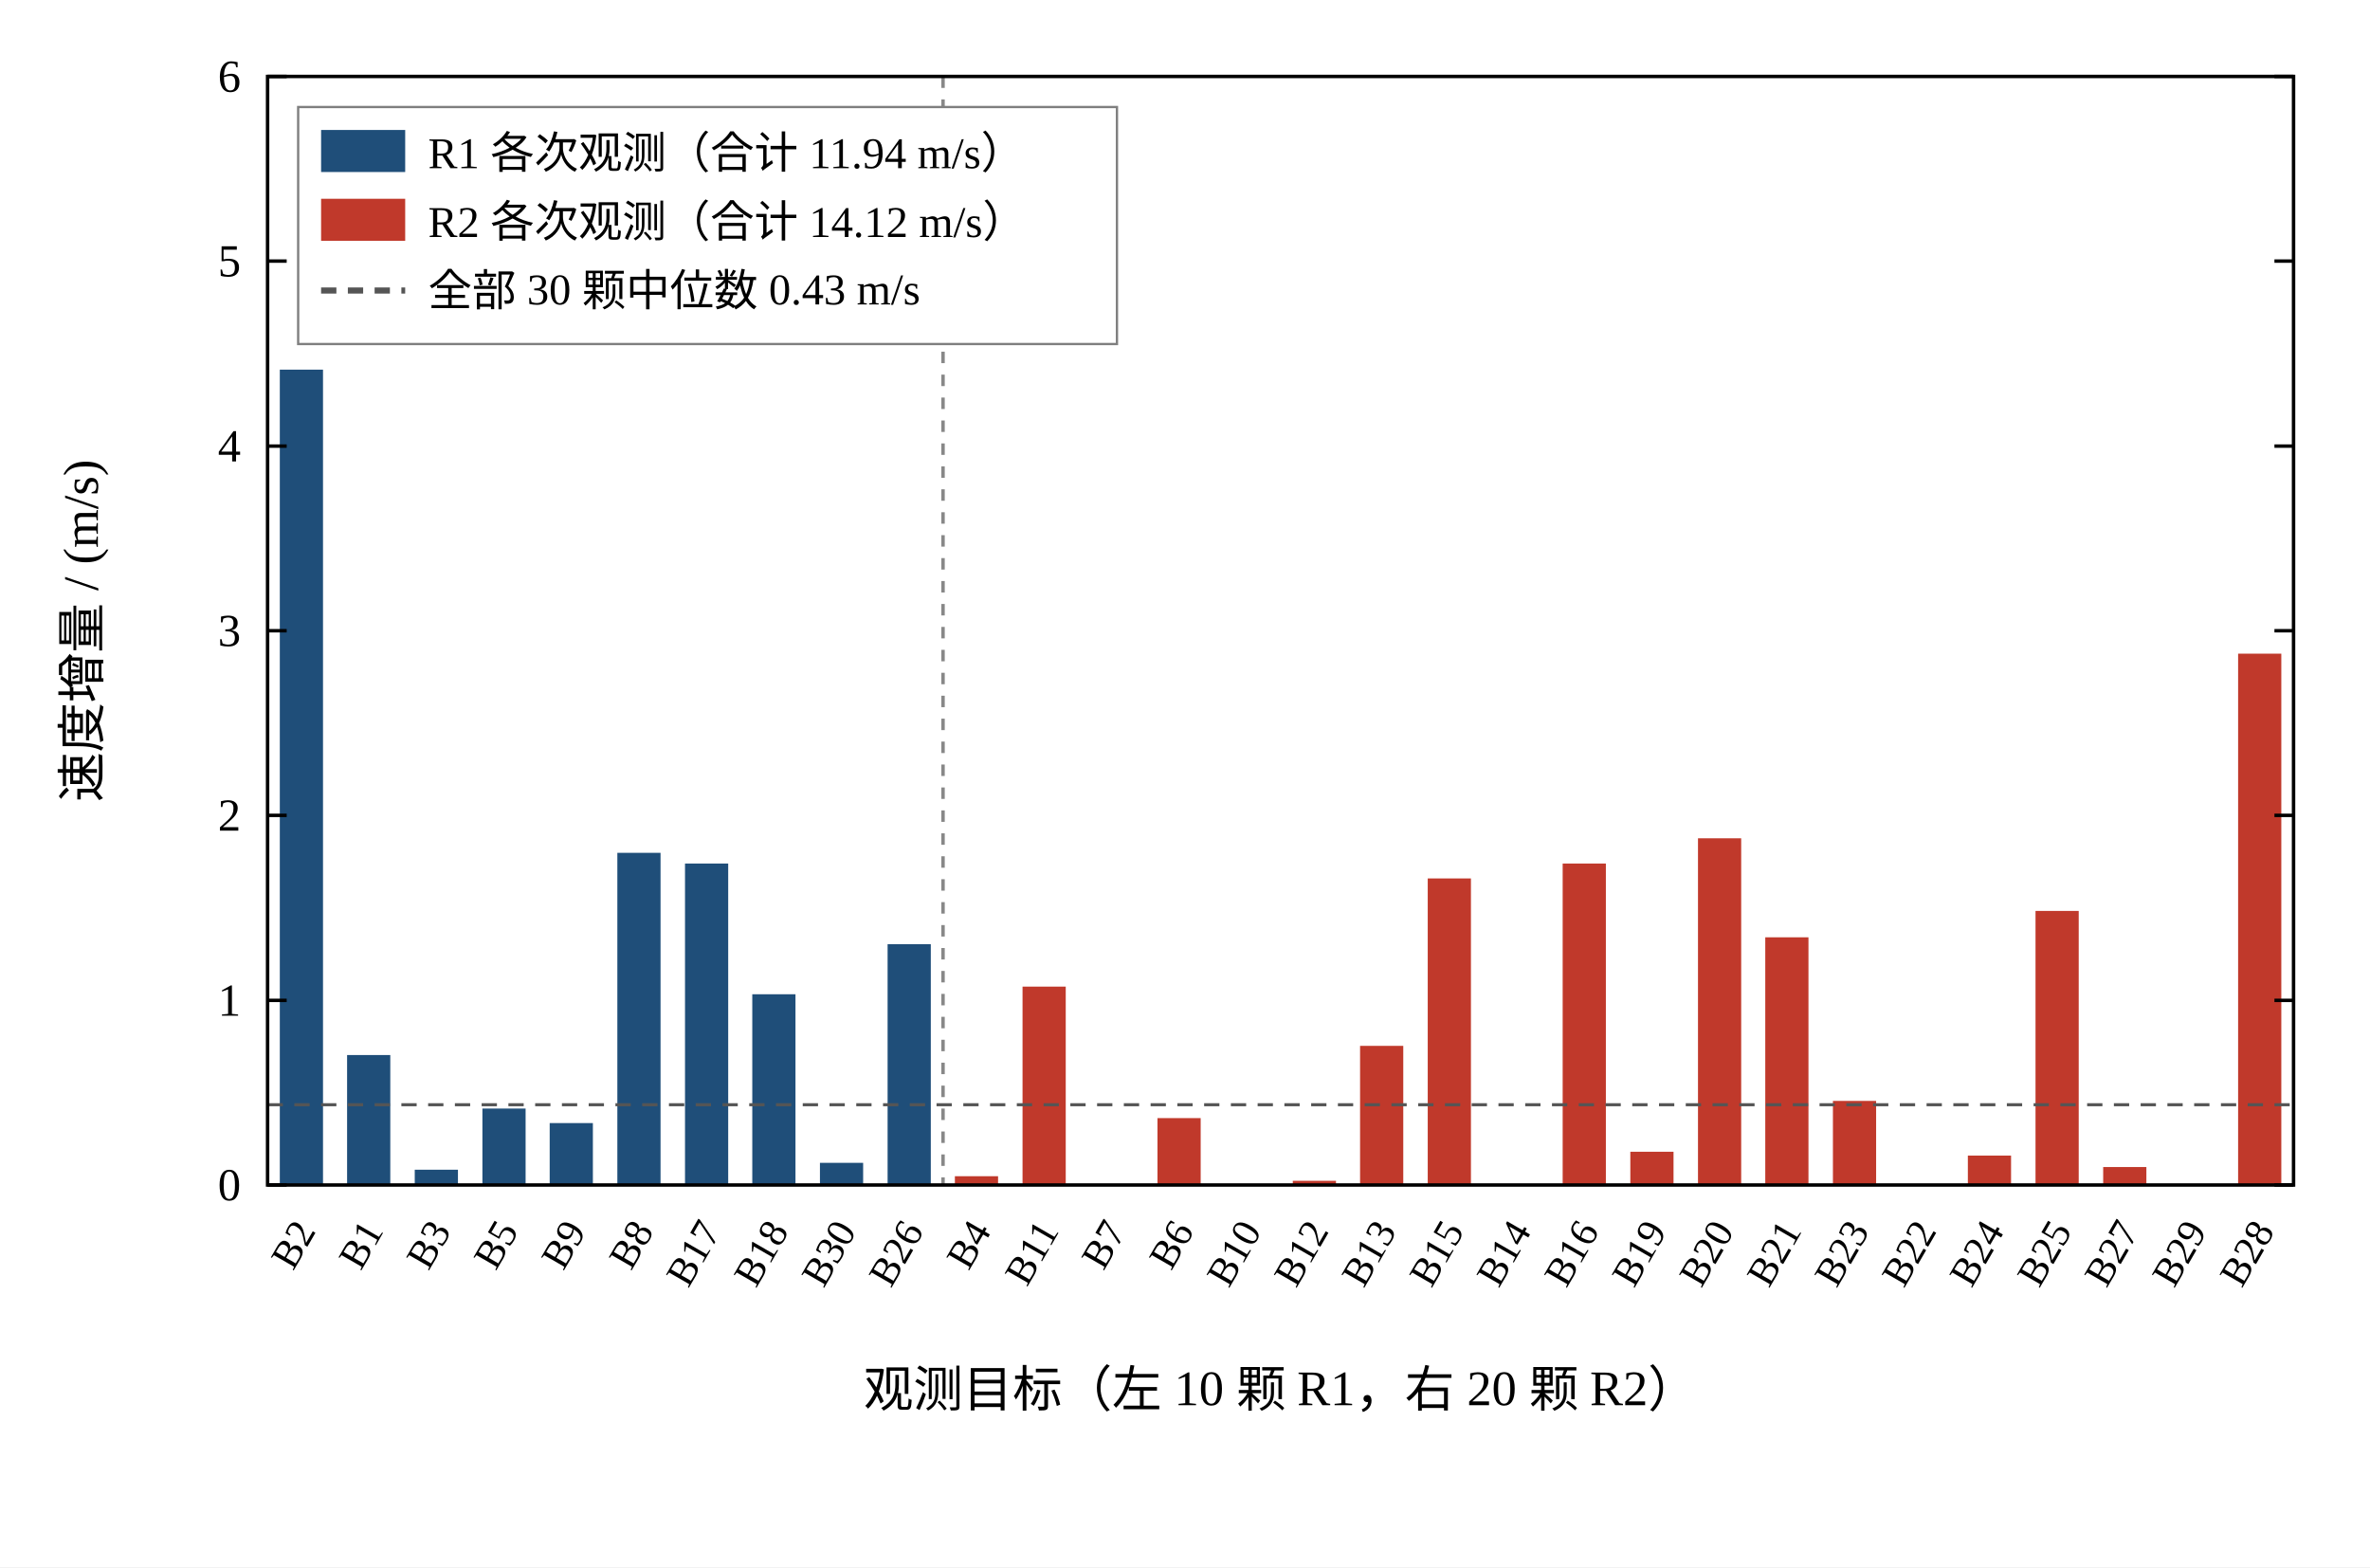
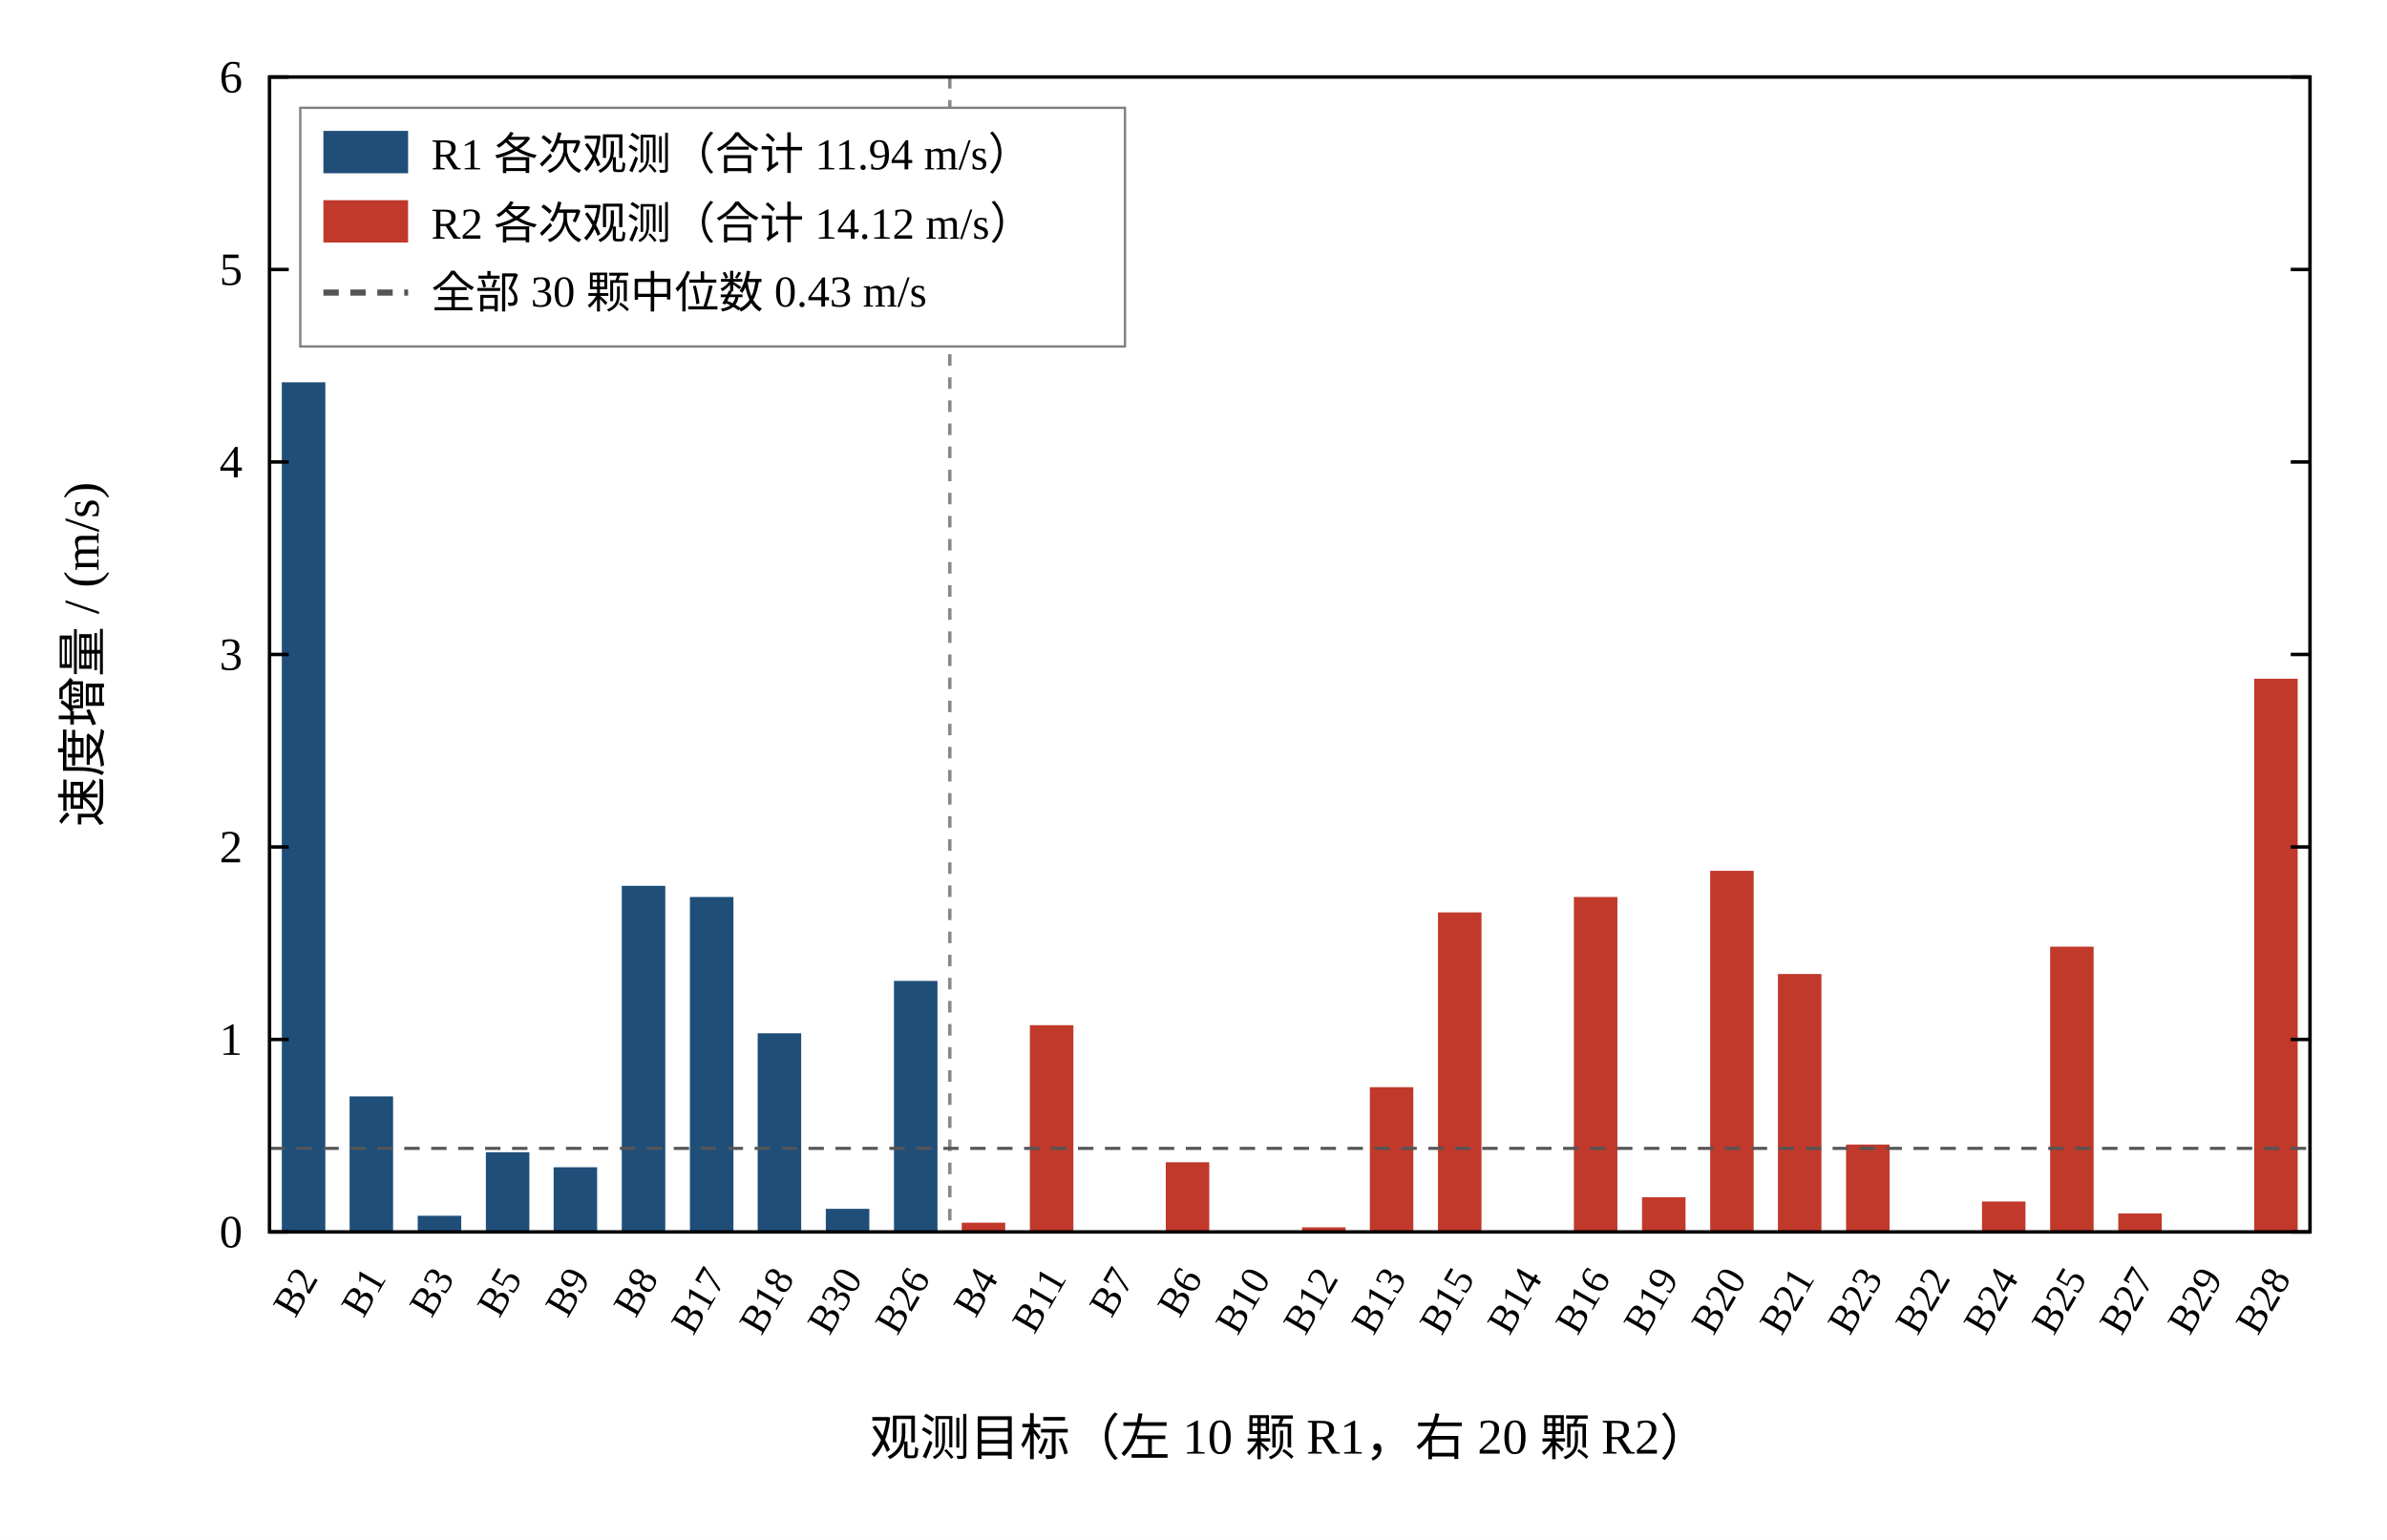
- <svg xmlns="http://www.w3.org/2000/svg" width="620" height="410" viewBox="0 0 620 410">
-   <rect x="0" y="0" width="620" height="410" fill="#FFFFFF" />
-   <line x1="246.7" y1="20.0" x2="246.7" y2="310.0" stroke="#888888" stroke-width="0.9" stroke-dasharray="3,3" />
-   <rect x="73.2" y="96.7" width="11.3" height="213.3" fill="#1F4E79" />
-   <text x="82.8" y="322.0" font-family="SimSun, Times New Roman" font-size="10.5" text-anchor="end" fill="#000000" transform="rotate(-60 82.8 322.0)">B2</text>
-   <rect x="90.8" y="276.0" width="11.3" height="34.0" fill="#1F4E79" />
-   <text x="100.5" y="322.0" font-family="SimSun, Times New Roman" font-size="10.5" text-anchor="end" fill="#000000" transform="rotate(-60 100.5 322.0)">B1</text>
-   <rect x="108.5" y="306.0" width="11.3" height="4.0" fill="#1F4E79" />
-   <text x="118.2" y="322.0" font-family="SimSun, Times New Roman" font-size="10.5" text-anchor="end" fill="#000000" transform="rotate(-60 118.2 322.0)">B3</text>
-   <rect x="126.2" y="290.0" width="11.3" height="20.0" fill="#1F4E79" />
-   <text x="135.8" y="322.0" font-family="SimSun, Times New Roman" font-size="10.5" text-anchor="end" fill="#000000" transform="rotate(-60 135.8 322.0)">B5</text>
-   <rect x="143.8" y="293.8" width="11.3" height="16.2" fill="#1F4E79" />
-   <text x="153.5" y="322.0" font-family="SimSun, Times New Roman" font-size="10.5" text-anchor="end" fill="#000000" transform="rotate(-60 153.5 322.0)">B9</text>
-   <rect x="161.5" y="223.1" width="11.3" height="86.9" fill="#1F4E79" />
-   <text x="171.2" y="322.0" font-family="SimSun, Times New Roman" font-size="10.5" text-anchor="end" fill="#000000" transform="rotate(-60 171.2 322.0)">B8</text>
-   <rect x="179.2" y="225.9" width="11.3" height="84.1" fill="#1F4E79" />
-   <text x="188.8" y="322.0" font-family="SimSun, Times New Roman" font-size="10.5" text-anchor="end" fill="#000000" transform="rotate(-60 188.8 322.0)">B17</text>
-   <rect x="196.8" y="260.1" width="11.3" height="49.9" fill="#1F4E79" />
-   <text x="206.5" y="322.0" font-family="SimSun, Times New Roman" font-size="10.5" text-anchor="end" fill="#000000" transform="rotate(-60 206.5 322.0)">B18</text>
-   <rect x="214.5" y="304.2" width="11.3" height="5.8" fill="#1F4E79" />
-   <text x="224.2" y="322.0" font-family="SimSun, Times New Roman" font-size="10.5" text-anchor="end" fill="#000000" transform="rotate(-60 224.2 322.0)">B30</text>
-   <rect x="232.2" y="247.0" width="11.3" height="63.0" fill="#1F4E79" />
-   <text x="241.8" y="322.0" font-family="SimSun, Times New Roman" font-size="10.5" text-anchor="end" fill="#000000" transform="rotate(-60 241.8 322.0)">B26</text>
-   <rect x="249.8" y="307.7" width="11.3" height="2.3" fill="#C0392B" />
-   <text x="259.5" y="322.0" font-family="SimSun, Times New Roman" font-size="10.5" text-anchor="end" fill="#000000" transform="rotate(-60 259.5 322.0)">B4</text>
-   <rect x="267.5" y="258.1" width="11.3" height="51.9" fill="#C0392B" />
-   <text x="277.2" y="322.0" font-family="SimSun, Times New Roman" font-size="10.5" text-anchor="end" fill="#000000" transform="rotate(-60 277.2 322.0)">B11</text>
-   <rect x="285.2" y="310.0" width="11.3" height="0.0" fill="#C0392B" />
-   <text x="294.8" y="322.0" font-family="SimSun, Times New Roman" font-size="10.5" text-anchor="end" fill="#000000" transform="rotate(-60 294.8 322.0)">B7</text>
-   <rect x="302.8" y="292.5" width="11.3" height="17.5" fill="#C0392B" />
-   <text x="312.5" y="322.0" font-family="SimSun, Times New Roman" font-size="10.5" text-anchor="end" fill="#000000" transform="rotate(-60 312.5 322.0)">B6</text>
-   <rect x="320.5" y="310.0" width="11.3" height="0.0" fill="#C0392B" />
-   <text x="330.2" y="322.0" font-family="SimSun, Times New Roman" font-size="10.5" text-anchor="end" fill="#000000" transform="rotate(-60 330.2 322.0)">B10</text>
-   <rect x="338.2" y="308.9" width="11.3" height="1.1" fill="#C0392B" />
-   <text x="347.8" y="322.0" font-family="SimSun, Times New Roman" font-size="10.5" text-anchor="end" fill="#000000" transform="rotate(-60 347.8 322.0)">B12</text>
-   <rect x="355.8" y="273.6" width="11.3" height="36.4" fill="#C0392B" />
-   <text x="365.5" y="322.0" font-family="SimSun, Times New Roman" font-size="10.5" text-anchor="end" fill="#000000" transform="rotate(-60 365.5 322.0)">B13</text>
-   <rect x="373.5" y="229.8" width="11.3" height="80.2" fill="#C0392B" />
-   <text x="383.2" y="322.0" font-family="SimSun, Times New Roman" font-size="10.5" text-anchor="end" fill="#000000" transform="rotate(-60 383.2 322.0)">B15</text>
-   <rect x="391.2" y="310.0" width="11.3" height="0.0" fill="#C0392B" />
-   <text x="400.8" y="322.0" font-family="SimSun, Times New Roman" font-size="10.5" text-anchor="end" fill="#000000" transform="rotate(-60 400.8 322.0)">B14</text>
-   <rect x="408.8" y="225.9" width="11.3" height="84.1" fill="#C0392B" />
-   <text x="418.5" y="322.0" font-family="SimSun, Times New Roman" font-size="10.5" text-anchor="end" fill="#000000" transform="rotate(-60 418.5 322.0)">B16</text>
-   <rect x="426.5" y="301.3" width="11.3" height="8.7" fill="#C0392B" />
-   <text x="436.2" y="322.0" font-family="SimSun, Times New Roman" font-size="10.5" text-anchor="end" fill="#000000" transform="rotate(-60 436.2 322.0)">B19</text>
-   <rect x="444.2" y="219.3" width="11.3" height="90.7" fill="#C0392B" />
-   <text x="453.8" y="322.0" font-family="SimSun, Times New Roman" font-size="10.5" text-anchor="end" fill="#000000" transform="rotate(-60 453.8 322.0)">B20</text>
-   <rect x="461.8" y="245.2" width="11.3" height="64.8" fill="#C0392B" />
-   <text x="471.5" y="322.0" font-family="SimSun, Times New Roman" font-size="10.5" text-anchor="end" fill="#000000" transform="rotate(-60 471.5 322.0)">B21</text>
-   <rect x="479.5" y="288.0" width="11.3" height="22.0" fill="#C0392B" />
-   <text x="489.2" y="322.0" font-family="SimSun, Times New Roman" font-size="10.5" text-anchor="end" fill="#000000" transform="rotate(-60 489.2 322.0)">B23</text>
-   <rect x="497.2" y="310.0" width="11.3" height="0.0" fill="#C0392B" />
-   <text x="506.8" y="322.0" font-family="SimSun, Times New Roman" font-size="10.5" text-anchor="end" fill="#000000" transform="rotate(-60 506.8 322.0)">B22</text>
-   <rect x="514.8" y="302.3" width="11.3" height="7.7" fill="#C0392B" />
-   <text x="524.5" y="322.0" font-family="SimSun, Times New Roman" font-size="10.5" text-anchor="end" fill="#000000" transform="rotate(-60 524.5 322.0)">B24</text>
-   <rect x="532.5" y="238.3" width="11.3" height="71.7" fill="#C0392B" />
-   <text x="542.2" y="322.0" font-family="SimSun, Times New Roman" font-size="10.5" text-anchor="end" fill="#000000" transform="rotate(-60 542.2 322.0)">B25</text>
-   <rect x="550.2" y="305.3" width="11.3" height="4.7" fill="#C0392B" />
-   <text x="559.8" y="322.0" font-family="SimSun, Times New Roman" font-size="10.5" text-anchor="end" fill="#000000" transform="rotate(-60 559.8 322.0)">B27</text>
-   <rect x="567.8" y="310.0" width="11.3" height="0.0" fill="#C0392B" />
-   <text x="577.5" y="322.0" font-family="SimSun, Times New Roman" font-size="10.5" text-anchor="end" fill="#000000" transform="rotate(-60 577.5 322.0)">B29</text>
-   <rect x="585.5" y="171.0" width="11.3" height="139.0" fill="#C0392B" />
-   <text x="595.2" y="322.0" font-family="SimSun, Times New Roman" font-size="10.5" text-anchor="end" fill="#000000" transform="rotate(-60 595.2 322.0)">B28</text>
-   <line x1="70.0" y1="289.0" x2="600.0" y2="289.0" stroke="#555555" stroke-width="0.8" stroke-dasharray="4,3" />
-   <rect x="70" y="20" width="530" height="290" fill="none" stroke="#000000" stroke-width="0.9" />
-   <line x1="70.0" y1="310.0" x2="75.0" y2="310.0" stroke="#000000" stroke-width="0.9" />
-   <line x1="600.0" y1="310.0" x2="595.0" y2="310.0" stroke="#000000" stroke-width="0.9" />
-   <text x="63.0" y="314.0" font-family="SimSun, Times New Roman" font-size="12" text-anchor="end" fill="#000000">0</text>
-   <line x1="70.0" y1="261.7" x2="75.0" y2="261.7" stroke="#000000" stroke-width="0.9" />
-   <line x1="600.0" y1="261.7" x2="595.0" y2="261.7" stroke="#000000" stroke-width="0.9" />
-   <text x="63.0" y="265.7" font-family="SimSun, Times New Roman" font-size="12" text-anchor="end" fill="#000000">1</text>
-   <line x1="70.0" y1="213.3" x2="75.0" y2="213.3" stroke="#000000" stroke-width="0.9" />
-   <line x1="600.0" y1="213.3" x2="595.0" y2="213.3" stroke="#000000" stroke-width="0.9" />
-   <text x="63.0" y="217.3" font-family="SimSun, Times New Roman" font-size="12" text-anchor="end" fill="#000000">2</text>
-   <line x1="70.0" y1="165.0" x2="75.0" y2="165.0" stroke="#000000" stroke-width="0.9" />
-   <line x1="600.0" y1="165.0" x2="595.0" y2="165.0" stroke="#000000" stroke-width="0.9" />
-   <text x="63.0" y="169.0" font-family="SimSun, Times New Roman" font-size="12" text-anchor="end" fill="#000000">3</text>
-   <line x1="70.0" y1="116.7" x2="75.0" y2="116.7" stroke="#000000" stroke-width="0.9" />
-   <line x1="600.0" y1="116.7" x2="595.0" y2="116.7" stroke="#000000" stroke-width="0.9" />
-   <text x="63.0" y="120.7" font-family="SimSun, Times New Roman" font-size="12" text-anchor="end" fill="#000000">4</text>
-   <line x1="70.0" y1="68.3" x2="75.0" y2="68.3" stroke="#000000" stroke-width="0.9" />
-   <line x1="600.0" y1="68.3" x2="595.0" y2="68.3" stroke="#000000" stroke-width="0.9" />
-   <text x="63.0" y="72.3" font-family="SimSun, Times New Roman" font-size="12" text-anchor="end" fill="#000000">5</text>
+ <svg xmlns="http://www.w3.org/2000/svg" width="620" height="400" viewBox="0 0 620 400">
+   <rect x="0" y="0" width="620" height="400" fill="#FFFFFF" />
+   <line x1="246.7" y1="20.0" x2="246.7" y2="320.0" stroke="#888888" stroke-width="0.9" stroke-dasharray="3,3" />
+   <rect x="73.2" y="99.3" width="11.3" height="220.7" fill="#1F4E79" />
+   <text x="82.8" y="332.0" font-family="SimSun, Times New Roman" font-size="10.5" text-anchor="end" fill="#000000" transform="rotate(-60 82.8 332.0)">B2</text>
+   <rect x="90.8" y="284.8" width="11.3" height="35.2" fill="#1F4E79" />
+   <text x="100.5" y="332.0" font-family="SimSun, Times New Roman" font-size="10.5" text-anchor="end" fill="#000000" transform="rotate(-60 100.5 332.0)">B1</text>
+   <rect x="108.5" y="315.8" width="11.3" height="4.2" fill="#1F4E79" />
+   <text x="118.2" y="332.0" font-family="SimSun, Times New Roman" font-size="10.5" text-anchor="end" fill="#000000" transform="rotate(-60 118.2 332.0)">B3</text>
+   <rect x="126.2" y="299.3" width="11.3" height="20.7" fill="#1F4E79" />
+   <text x="135.8" y="332.0" font-family="SimSun, Times New Roman" font-size="10.5" text-anchor="end" fill="#000000" transform="rotate(-60 135.8 332.0)">B5</text>
+   <rect x="143.8" y="303.2" width="11.3" height="16.8" fill="#1F4E79" />
+   <text x="153.5" y="332.0" font-family="SimSun, Times New Roman" font-size="10.5" text-anchor="end" fill="#000000" transform="rotate(-60 153.5 332.0)">B9</text>
+   <rect x="161.5" y="230.1" width="11.3" height="89.9" fill="#1F4E79" />
+   <text x="171.2" y="332.0" font-family="SimSun, Times New Roman" font-size="10.5" text-anchor="end" fill="#000000" transform="rotate(-60 171.2 332.0)">B8</text>
+   <rect x="179.2" y="233.0" width="11.3" height="87.0" fill="#1F4E79" />
+   <text x="188.8" y="332.0" font-family="SimSun, Times New Roman" font-size="10.5" text-anchor="end" fill="#000000" transform="rotate(-60 188.8 332.0)">B17</text>
+   <rect x="196.8" y="268.4" width="11.3" height="51.6" fill="#1F4E79" />
+   <text x="206.5" y="332.0" font-family="SimSun, Times New Roman" font-size="10.5" text-anchor="end" fill="#000000" transform="rotate(-60 206.5 332.0)">B18</text>
+   <rect x="214.5" y="314.0" width="11.3" height="6.0" fill="#1F4E79" />
+   <text x="224.2" y="332.0" font-family="SimSun, Times New Roman" font-size="10.5" text-anchor="end" fill="#000000" transform="rotate(-60 224.2 332.0)">B30</text>
+   <rect x="232.2" y="254.8" width="11.3" height="65.2" fill="#1F4E79" />
+   <text x="241.8" y="332.0" font-family="SimSun, Times New Roman" font-size="10.5" text-anchor="end" fill="#000000" transform="rotate(-60 241.8 332.0)">B26</text>
+   <rect x="249.8" y="317.6" width="11.3" height="2.4" fill="#C0392B" />
+   <text x="259.5" y="332.0" font-family="SimSun, Times New Roman" font-size="10.5" text-anchor="end" fill="#000000" transform="rotate(-60 259.5 332.0)">B4</text>
+   <rect x="267.5" y="266.3" width="11.3" height="53.7" fill="#C0392B" />
+   <text x="277.2" y="332.0" font-family="SimSun, Times New Roman" font-size="10.5" text-anchor="end" fill="#000000" transform="rotate(-60 277.2 332.0)">B11</text>
+   <rect x="285.2" y="320.0" width="11.3" height="0.0" fill="#C0392B" />
+   <text x="294.8" y="332.0" font-family="SimSun, Times New Roman" font-size="10.5" text-anchor="end" fill="#000000" transform="rotate(-60 294.8 332.0)">B7</text>
+   <rect x="302.8" y="301.9" width="11.3" height="18.1" fill="#C0392B" />
+   <text x="312.5" y="332.0" font-family="SimSun, Times New Roman" font-size="10.5" text-anchor="end" fill="#000000" transform="rotate(-60 312.5 332.0)">B6</text>
+   <rect x="320.5" y="320.0" width="11.3" height="0.0" fill="#C0392B" />
+   <text x="330.2" y="332.0" font-family="SimSun, Times New Roman" font-size="10.5" text-anchor="end" fill="#000000" transform="rotate(-60 330.2 332.0)">B10</text>
+   <rect x="338.2" y="318.8" width="11.3" height="1.2" fill="#C0392B" />
+   <text x="347.8" y="332.0" font-family="SimSun, Times New Roman" font-size="10.5" text-anchor="end" fill="#000000" transform="rotate(-60 347.8 332.0)">B12</text>
+   <rect x="355.8" y="282.4" width="11.3" height="37.6" fill="#C0392B" />
+   <text x="365.5" y="332.0" font-family="SimSun, Times New Roman" font-size="10.5" text-anchor="end" fill="#000000" transform="rotate(-60 365.5 332.0)">B13</text>
+   <rect x="373.5" y="237.0" width="11.3" height="83.0" fill="#C0392B" />
+   <text x="383.2" y="332.0" font-family="SimSun, Times New Roman" font-size="10.5" text-anchor="end" fill="#000000" transform="rotate(-60 383.2 332.0)">B15</text>
+   <rect x="391.2" y="320.0" width="11.3" height="0.0" fill="#C0392B" />
+   <text x="400.8" y="332.0" font-family="SimSun, Times New Roman" font-size="10.5" text-anchor="end" fill="#000000" transform="rotate(-60 400.8 332.0)">B14</text>
+   <rect x="408.8" y="233.0" width="11.3" height="87.0" fill="#C0392B" />
+   <text x="418.5" y="332.0" font-family="SimSun, Times New Roman" font-size="10.5" text-anchor="end" fill="#000000" transform="rotate(-60 418.5 332.0)">B16</text>
+   <rect x="426.5" y="311.0" width="11.3" height="9.0" fill="#C0392B" />
+   <text x="436.2" y="332.0" font-family="SimSun, Times New Roman" font-size="10.5" text-anchor="end" fill="#000000" transform="rotate(-60 436.2 332.0)">B19</text>
+   <rect x="444.2" y="226.2" width="11.3" height="93.8" fill="#C0392B" />
+   <text x="453.8" y="332.0" font-family="SimSun, Times New Roman" font-size="10.5" text-anchor="end" fill="#000000" transform="rotate(-60 453.8 332.0)">B20</text>
+   <rect x="461.8" y="253.0" width="11.3" height="67.0" fill="#C0392B" />
+   <text x="471.5" y="332.0" font-family="SimSun, Times New Roman" font-size="10.5" text-anchor="end" fill="#000000" transform="rotate(-60 471.5 332.0)">B21</text>
+   <rect x="479.5" y="297.3" width="11.3" height="22.7" fill="#C0392B" />
+   <text x="489.2" y="332.0" font-family="SimSun, Times New Roman" font-size="10.5" text-anchor="end" fill="#000000" transform="rotate(-60 489.2 332.0)">B23</text>
+   <rect x="497.2" y="320.0" width="11.3" height="0.0" fill="#C0392B" />
+   <text x="506.8" y="332.0" font-family="SimSun, Times New Roman" font-size="10.5" text-anchor="end" fill="#000000" transform="rotate(-60 506.8 332.0)">B22</text>
+   <rect x="514.8" y="312.1" width="11.3" height="7.9" fill="#C0392B" />
+   <text x="524.5" y="332.0" font-family="SimSun, Times New Roman" font-size="10.5" text-anchor="end" fill="#000000" transform="rotate(-60 524.5 332.0)">B24</text>
+   <rect x="532.5" y="245.9" width="11.3" height="74.1" fill="#C0392B" />
+   <text x="542.2" y="332.0" font-family="SimSun, Times New Roman" font-size="10.5" text-anchor="end" fill="#000000" transform="rotate(-60 542.2 332.0)">B25</text>
+   <rect x="550.2" y="315.2" width="11.3" height="4.8" fill="#C0392B" />
+   <text x="559.8" y="332.0" font-family="SimSun, Times New Roman" font-size="10.5" text-anchor="end" fill="#000000" transform="rotate(-60 559.8 332.0)">B27</text>
+   <rect x="567.8" y="320.0" width="11.3" height="0.0" fill="#C0392B" />
+   <text x="577.5" y="332.0" font-family="SimSun, Times New Roman" font-size="10.5" text-anchor="end" fill="#000000" transform="rotate(-60 577.5 332.0)">B29</text>
+   <rect x="585.5" y="176.3" width="11.3" height="143.7" fill="#C0392B" />
+   <text x="595.2" y="332.0" font-family="SimSun, Times New Roman" font-size="10.5" text-anchor="end" fill="#000000" transform="rotate(-60 595.2 332.0)">B28</text>
+   <line x1="70.0" y1="298.3" x2="600.0" y2="298.3" stroke="#555555" stroke-width="0.8" stroke-dasharray="4,3" />
+   <rect x="70" y="20" width="530" height="300" fill="none" stroke="#000000" stroke-width="0.9" />
+   <line x1="70.0" y1="320.0" x2="75.0" y2="320.0" stroke="#000000" stroke-width="0.9" />
+   <line x1="600.0" y1="320.0" x2="595.0" y2="320.0" stroke="#000000" stroke-width="0.9" />
+   <text x="63.0" y="324.0" font-family="SimSun, Times New Roman" font-size="12" text-anchor="end" fill="#000000">0</text>
+   <line x1="70.0" y1="270.0" x2="75.0" y2="270.0" stroke="#000000" stroke-width="0.9" />
+   <line x1="600.0" y1="270.0" x2="595.0" y2="270.0" stroke="#000000" stroke-width="0.9" />
+   <text x="63.0" y="274.0" font-family="SimSun, Times New Roman" font-size="12" text-anchor="end" fill="#000000">1</text>
+   <line x1="70.0" y1="220.0" x2="75.0" y2="220.0" stroke="#000000" stroke-width="0.9" />
+   <line x1="600.0" y1="220.0" x2="595.0" y2="220.0" stroke="#000000" stroke-width="0.9" />
+   <text x="63.0" y="224.0" font-family="SimSun, Times New Roman" font-size="12" text-anchor="end" fill="#000000">2</text>
+   <line x1="70.0" y1="170.0" x2="75.0" y2="170.0" stroke="#000000" stroke-width="0.9" />
+   <line x1="600.0" y1="170.0" x2="595.0" y2="170.0" stroke="#000000" stroke-width="0.9" />
+   <text x="63.0" y="174.0" font-family="SimSun, Times New Roman" font-size="12" text-anchor="end" fill="#000000">3</text>
+   <line x1="70.0" y1="120.0" x2="75.0" y2="120.0" stroke="#000000" stroke-width="0.9" />
+   <line x1="600.0" y1="120.0" x2="595.0" y2="120.0" stroke="#000000" stroke-width="0.9" />
+   <text x="63.0" y="124.0" font-family="SimSun, Times New Roman" font-size="12" text-anchor="end" fill="#000000">4</text>
+   <line x1="70.0" y1="70.0" x2="75.0" y2="70.0" stroke="#000000" stroke-width="0.9" />
+   <line x1="600.0" y1="70.0" x2="595.0" y2="70.0" stroke="#000000" stroke-width="0.9" />
+   <text x="63.0" y="74.0" font-family="SimSun, Times New Roman" font-size="12" text-anchor="end" fill="#000000">5</text>
  <line x1="70.0" y1="20.0" x2="75.0" y2="20.0" stroke="#000000" stroke-width="0.9" />
  <line x1="600.0" y1="20.0" x2="595.0" y2="20.0" stroke="#000000" stroke-width="0.9" />
  <text x="63.0" y="24.0" font-family="SimSun, Times New Roman" font-size="12" text-anchor="end" fill="#000000">6</text>
-   <text x="26.0" y="165.0" font-family="SimSun, Times New Roman" font-size="13" text-anchor="middle" fill="#000000" transform="rotate(-90 26.0 165.0)">速度增量 / (m/s)</text>
-   <text x="335.0" y="368.0" font-family="SimSun, Times New Roman" font-size="13" text-anchor="middle" fill="#000000">观测目标（左 10 颗 R1，右 20 颗 R2）</text>
+   <text x="26.0" y="170.0" font-family="SimSun, Times New Roman" font-size="13" text-anchor="middle" fill="#000000" transform="rotate(-90 26.0 170.0)">速度增量 / (m/s)</text>
+   <text x="335.0" y="378.0" font-family="SimSun, Times New Roman" font-size="13" text-anchor="middle" fill="#000000">观测目标（左 10 颗 R1，右 20 颗 R2）</text>
  <rect x="78" y="28" width="214.2" height="62" fill="#FFFFFF" stroke="#7F7F7F" stroke-width="0.6" />
  <rect x="84" y="34" width="22" height="11" fill="#1F4E79" stroke="none" />
  <text x="112.0" y="44.0" font-family="SimSun, Times New Roman" font-size="11.5" text-anchor="start" fill="#000000">R1 各次观测（合计 11.94 m/s）</text>
  <rect x="84" y="52" width="22" height="11" fill="#C0392B" stroke="none" />
  <text x="112.0" y="62.0" font-family="SimSun, Times New Roman" font-size="11.5" text-anchor="start" fill="#000000">R2 各次观测（合计 14.12 m/s）</text>
  <line x1="84.0" y1="76.0" x2="106.0" y2="76.0" stroke="#555555" stroke-width="1.6" stroke-dasharray="4,3" />
  <text x="112.0" y="80.0" font-family="SimSun, Times New Roman" font-size="11.5" text-anchor="start" fill="#000000">全部 30 颗中位数 0.43 m/s</text>
</svg>
